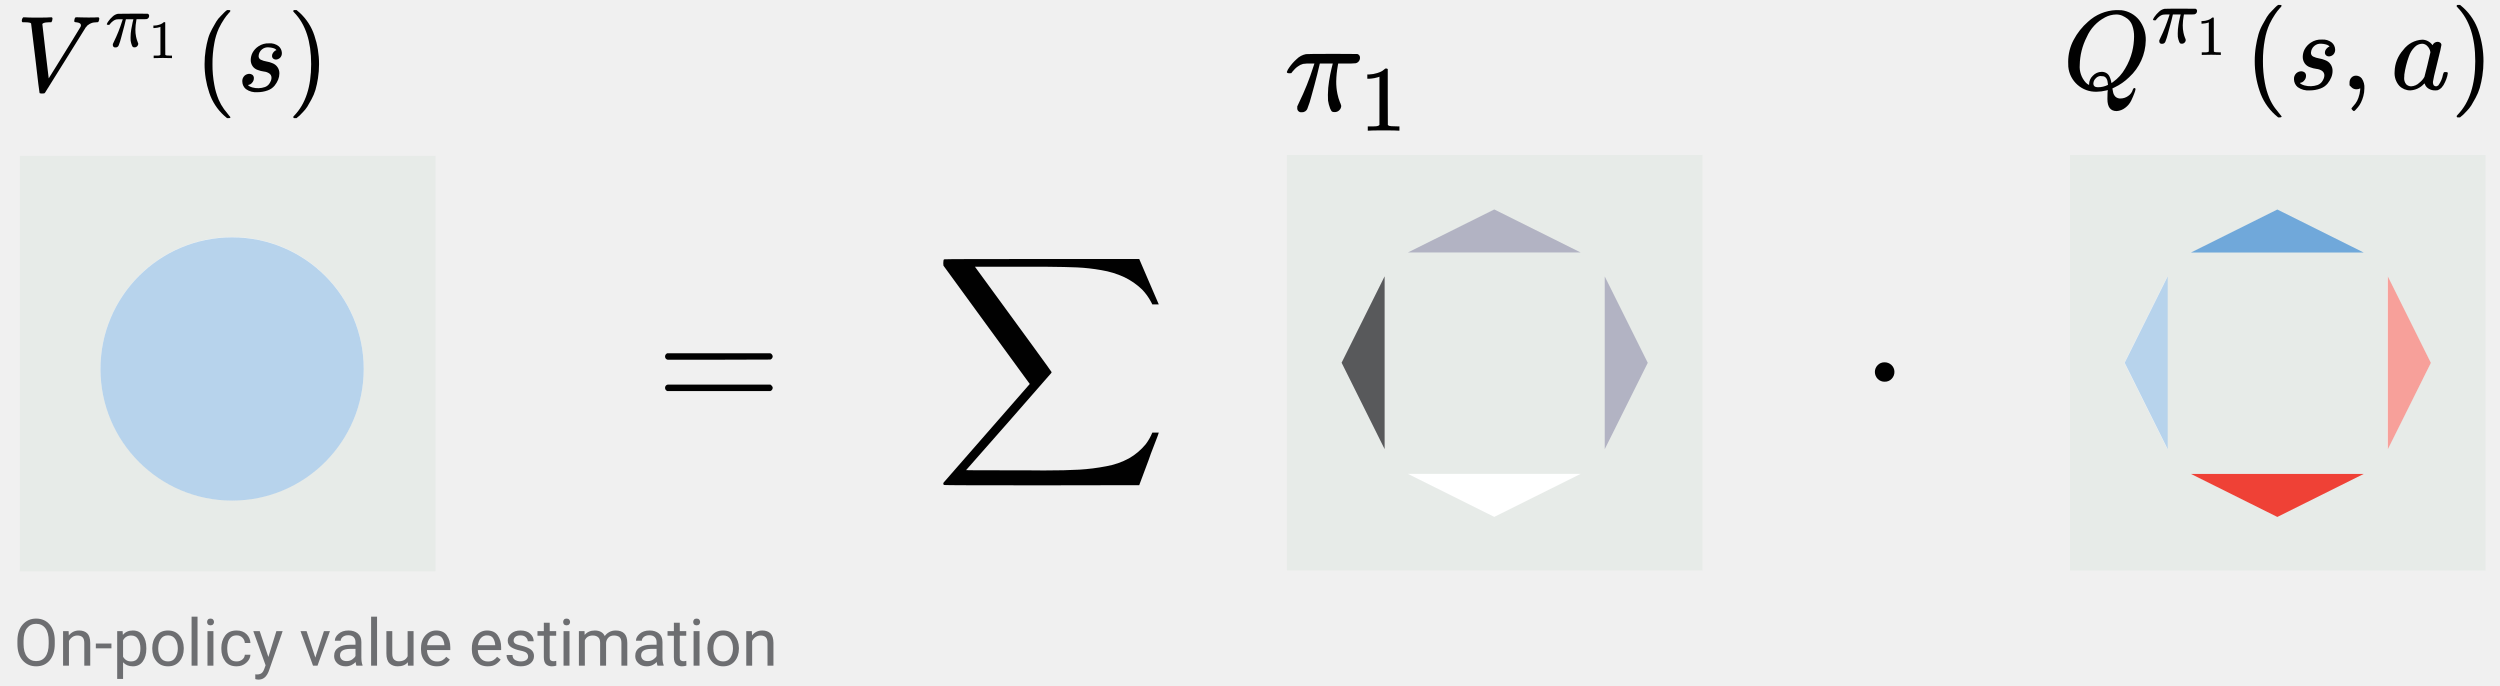
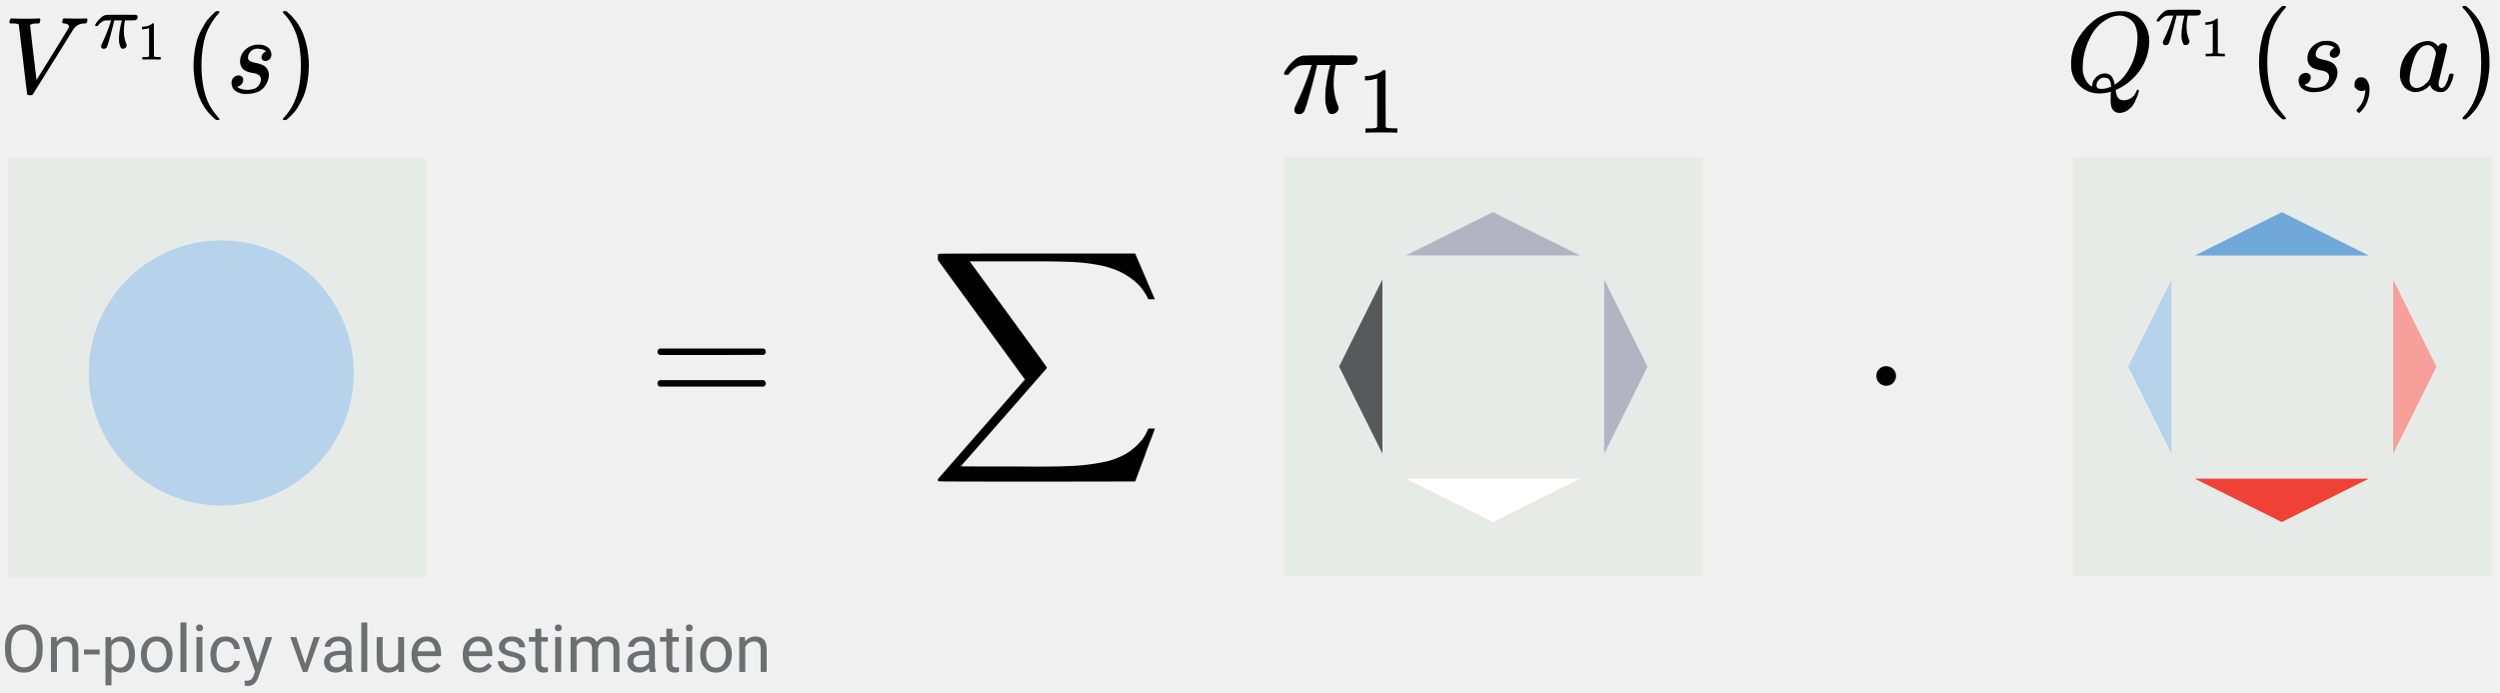
- <svg xmlns="http://www.w3.org/2000/svg" id="Layer_1" data-name="Layer 1" viewBox="0 0 590.783 162">
+ <svg xmlns="http://www.w3.org/2000/svg" id="Layer_1" data-name="Layer 1" viewBox="0 0 580 160.754">
  <defs>
    <style>
      .cls-1 {
        fill: #e7ebe8;
      }

      .cls-2 {
        fill: #58595b;
      }

      .cls-3 {
        fill: #fff;
      }

      .cls-4 {
        fill: #b2b3c3;
      }

      .cls-5 {
        fill: #010101;
      }

      .cls-6, .cls-9 {
        fill: #70a8da;
      }

      .cls-6, .cls-8 {
        opacity: 0.5;
      }

      .cls-7, .cls-8 {
        fill: #ef4136;
      }

      .cls-10 {
-         font-size: 15.435px;
+         font-size: 15.273px;
        fill: #6d6e71;
        font-family: Roboto-Regular, Roboto;
      }

      .cls-11 {
        letter-spacing: -0.007em;
      }
    </style>
  </defs>
-   <rect class="cls-1" x="304.112" y="36.615" width="98.203" height="98.203" />
-   <polygon class="cls-2" points="317.037 85.714 327.205 106.13 327.205 65.299 317.037 85.714" />
-   <polygon class="cls-3" points="353.115 122.147 373.53 111.979 332.699 111.979 353.115 122.147" />
-   <polygon class="cls-4" points="389.39 85.737 379.222 65.321 379.222 106.152 389.39 85.737" />
-   <polygon class="cls-4" points="353.115 49.496 332.699 59.664 373.53 59.664 353.115 49.496" />
+   <rect class="cls-1" x="297.999" y="36.462" width="97.171" height="97.171" />
+   <polygon class="cls-2" points="310.788 85.045 320.849 105.246 320.849 64.844 310.788 85.045" />
+   <polygon class="cls-3" points="346.486 121.095 366.687 111.034 326.285 111.034 346.486 121.095" />
+   <polygon class="cls-4" points="382.38 85.068 372.319 64.867 372.319 105.269 382.38 85.068" />
+   <polygon class="cls-4" points="346.486 49.208 326.285 59.269 366.687 59.269 346.486 49.208" />
  <g>
-     <path id="MJMATHI-3C0" class="cls-5" d="M307.621,26.522a.924.924,0,0,1-1.061-1.03v-.343l.406-.874a60.462,60.462,0,0,0,3.401-8.518l.25-.749h-.998a10.402,10.402,0,0,0-1.685.094,3.376,3.376,0,0,0-1.217.593,4.077,4.077,0,0,0-.686.562,8.041,8.041,0,0,0-.593.655,3.846,3.846,0,0,0-.281.374,1.779,1.779,0,0,1-.468.031q-.593,0-.593-.312a3.767,3.767,0,0,1,.593-1.092,10.61,10.61,0,0,1,1.716-1.935,4.242,4.242,0,0,1,2.215-1.186q.218-.062,7.021-.062,4.992,0,5.117.031a.852.852,0,0,1,.624.874,1.303,1.303,0,0,1-.998,1.31,16.92,16.92,0,0,1-2.153.062h-1.997l-.094.53a23.421,23.421,0,0,0-.374,3.713,13.595,13.595,0,0,0,.281,2.902,11.274,11.274,0,0,0,.593,1.997,3.638,3.638,0,0,1,.312.874,1.446,1.446,0,0,1-.437.998,1.468,1.468,0,0,1-1.123.468,1.438,1.438,0,0,1-.562-.094q-.218-.094-.499-.749a9.013,9.013,0,0,1-.499-1.872q-.031-.281-.031-1.373a20.707,20.707,0,0,1,.281-3.276q.281-1.747.562-2.871l.312-1.248H311.895l-.031.125q0,.094-.593,2.465t-1.342,5.024a23.253,23.253,0,0,1-.967,3.027A1.312,1.312,0,0,1,307.621,26.522Z" />
-     <path id="MJMAIN-31" class="cls-5" d="M325.981,18.127l-.287.11a6.323,6.323,0,0,1-.882.221,10.167,10.167,0,0,1-1.279.154h-.419V17.597h.419a7.174,7.174,0,0,0,1.919-.331,5.21,5.21,0,0,0,1.235-.529,5.655,5.655,0,0,0,.618-.485q.044-.066.265-.066a.614.614,0,0,1,.375.132v6.596l.022,6.618a.874.874,0,0,0,.265.199,2.617,2.617,0,0,0,.529.088q.419.044,1.368.044h.574v1.015h-.243q-.463-.066-3.508-.066-3,0-3.463.066h-.265V29.863h1.412a5.3,5.3,0,0,0,.551-.022,2.161,2.161,0,0,0,.353-.066,1.32,1.32,0,0,1,.176-.044q.022,0,.132-.11t.132-.088Z" />
+     <path id="MJMATHI-3C0" class="cls-5" d="M301.471,26.475a.914.914,0,0,1-1.05-1.019v-.34l.401-.864a59.827,59.827,0,0,0,3.365-8.429l.247-.741h-.988a10.293,10.293,0,0,0-1.667.093,3.34,3.34,0,0,0-1.204.587,4.033,4.033,0,0,0-.679.556,7.955,7.955,0,0,0-.587.648,3.803,3.803,0,0,0-.278.37,1.76,1.76,0,0,1-.463.031q-.587,0-.587-.309a3.727,3.727,0,0,1,.587-1.081,10.499,10.499,0,0,1,1.698-1.914,4.197,4.197,0,0,1,2.192-1.173q.216-.062,6.947-.062,4.94,0,5.063.031a.843.843,0,0,1,.617.864,1.289,1.289,0,0,1-.988,1.297,16.743,16.743,0,0,1-2.13.062h-1.976l-.093.525a23.174,23.174,0,0,0-.37,3.674,13.453,13.453,0,0,0,.278,2.871,11.156,11.156,0,0,0,.587,1.976,3.6,3.6,0,0,1,.309.864,1.431,1.431,0,0,1-.432.988,1.452,1.452,0,0,1-1.111.463,1.423,1.423,0,0,1-.556-.093q-.216-.093-.494-.741a8.918,8.918,0,0,1-.494-1.852q-.031-.278-.031-1.358a20.491,20.491,0,0,1,.278-3.242q.278-1.729.556-2.84l.309-1.235h-3.026l-.031.123q0,.093-.587,2.439t-1.328,4.971a23.009,23.009,0,0,1-.957,2.995A1.298,1.298,0,0,1,301.471,26.475Z" />
+     <path id="MJMAIN-31" class="cls-5" d="M319.638,18.168l-.284.109a6.256,6.256,0,0,1-.873.218,10.061,10.061,0,0,1-1.266.153h-.415V17.644h.415a7.099,7.099,0,0,0,1.899-.327,5.155,5.155,0,0,0,1.222-.524,5.596,5.596,0,0,0,.611-.48q.044-.065.262-.065a.608.608,0,0,1,.371.131V22.905l.022,6.548a.864.864,0,0,0,.262.196,2.589,2.589,0,0,0,.524.087q.415.044,1.353.044h.568V30.785h-.24q-.458-.065-3.471-.065-2.969,0-3.427.065h-.262v-1.004h1.397a5.243,5.243,0,0,0,.546-.022,2.136,2.136,0,0,0,.349-.065,1.309,1.309,0,0,1,.175-.044q.022,0,.131-.109t.131-.087Z" />
  </g>
-   <rect class="cls-1" x="4.707" y="36.823" width="98.203" height="98.203" />
-   <circle class="cls-3" cx="54.85" cy="87.151" r="31.104" />
-   <circle class="cls-6" cx="54.847" cy="87.188" r="31.104" />
+   <rect class="cls-1" x="1.741" y="36.668" width="97.171" height="97.171" />
+   <circle class="cls-3" cx="51.357" cy="86.466" r="30.777" />
+   <circle class="cls-6" cx="51.354" cy="86.503" r="30.777" />
  <g>
-     <path id="MJMATHI-56" class="cls-5" d="M5.151,4.982a1.208,1.208,0,0,1,.332-.894h.281q1.073.077,2.682.077,3.014,0,3.551-.077h.255q.153.153.153.23t-.051.46a1.407,1.407,0,0,1-.23.485H11.588q-.562.051-.766.051-.741.128-.817.383,0,.051.741,6.411t.766,6.411l1.865-2.989q1.865-2.989,3.729-6.028t1.916-3.142a.76.76,0,0,0,.102-.383q0-.613-1.124-.715-.46,0-.46-.281,0-.026.051-.332a1.374,1.374,0,0,1,.153-.46.406.406,0,0,1,.332-.102h.307q.255,0,.868.026t1.635.026q1.762,0,2.222-.051h.179q.179.179.179.281a1.562,1.562,0,0,1-.23.817.731.731,0,0,1-.434.077q-.332.026-.613.051a1.899,1.899,0,0,0-.536.128q-.255.102-.409.179a1.6,1.6,0,0,0-.307.204,1.429,1.429,0,0,1-.255.179.555.555,0,0,0-.204.23q-.102.179-.179.179l-4.93,7.918q-4.598,7.433-4.751,7.612-.077.051-.179.128l-.46.026H9.8q-.46,0-.46-.179-.077-.153-.996-8.174Q7.373,5.621,7.348,5.544q-.128-.281-1.584-.281H5.33A.354.354,0,0,1,5.151,4.982Z" />
+     <path id="MJMATHI-56" class="cls-5" d="M2.18,5.162a1.195,1.195,0,0,1,.329-.885h.278q1.062.076,2.654.076,2.982,0,3.513-.076h.253q.152.152.152.227t-.051.455a1.392,1.392,0,0,1-.227.48H8.549q-.556.051-.758.051-.733.126-.809.379,0,.051.733,6.344t.758,6.344l1.845-2.957q1.845-2.957,3.69-5.965T15.904,6.526a.752.752,0,0,0,.101-.379q0-.607-1.112-.708-.455,0-.455-.278,0-.025.051-.329a1.36,1.36,0,0,1,.152-.455.401.401,0,0,1,.329-.101h.303q.253,0,.859.025t1.618.025q1.744,0,2.199-.051h.177q.177.177.177.278a1.546,1.546,0,0,1-.227.809.723.723,0,0,1-.43.076q-.329.025-.607.051a1.88,1.88,0,0,0-.531.126q-.253.101-.404.177a1.583,1.583,0,0,0-.303.202,1.414,1.414,0,0,1-.253.177.549.549,0,0,0-.202.227q-.101.177-.177.177l-4.878,7.835q-4.55,7.355-4.701,7.532-.076.051-.177.126l-.455.025H6.78q-.455,0-.455-.177-.076-.152-.986-8.088Q4.379,5.793,4.354,5.718q-.126-.278-1.567-.278H2.357A.35.35,0,0,1,2.18,5.162Z" />
    <g>
-       <path id="MJMATHI-3C0-2" data-name="MJMATHI-3C0" class="cls-5" d="M27.28,11.209a.535.535,0,0,1-.614-.596v-.199l.235-.506a34.996,34.996,0,0,0,1.968-4.93l.144-.433H28.436a6.022,6.022,0,0,0-.975.054,1.954,1.954,0,0,0-.704.343,2.359,2.359,0,0,0-.397.325,4.653,4.653,0,0,0-.343.379,2.225,2.225,0,0,0-.163.217,1.03,1.03,0,0,1-.271.018q-.343,0-.343-.181a2.18,2.18,0,0,1,.343-.632,6.141,6.141,0,0,1,.993-1.12,2.455,2.455,0,0,1,1.282-.686q.126-.036,4.063-.036,2.889,0,2.962.018a.493.493,0,0,1,.361.506.754.754,0,0,1-.578.758,9.794,9.794,0,0,1-1.246.036H32.264l-.054.307a13.556,13.556,0,0,0-.217,2.149A7.869,7.869,0,0,0,32.156,8.681a6.525,6.525,0,0,0,.343,1.156,2.106,2.106,0,0,1,.181.506.837.837,0,0,1-.253.578.849.849,0,0,1-.65.271.832.832,0,0,1-.325-.054q-.126-.054-.289-.433a5.217,5.217,0,0,1-.289-1.084q-.018-.163-.018-.795a11.984,11.984,0,0,1,.163-1.896q.163-1.011.325-1.661l.181-.722H29.754l-.018.072q0,.054-.343,1.427t-.777,2.908a13.457,13.457,0,0,1-.56,1.752A.759.759,0,0,1,27.28,11.209Z" />
-       <path id="MJMAIN-31-2" data-name="MJMAIN-31" class="cls-5" d="M37.911,6.349l-.166.064a3.66,3.66,0,0,1-.511.128,5.888,5.888,0,0,1-.741.089h-.243v-.588h.243a4.153,4.153,0,0,0,1.111-.192,3.016,3.016,0,0,0,.715-.307,3.273,3.273,0,0,0,.358-.281q.026-.038.153-.038a.356.356,0,0,1,.217.077V9.12l.013,3.832a.505.505,0,0,0,.153.115,1.514,1.514,0,0,0,.307.051q.243.026.792.026h.332v.588h-.14q-.268-.038-2.031-.038-1.737,0-2.005.038h-.153v-.588h.817a3.066,3.066,0,0,0,.319-.013,1.25,1.25,0,0,0,.204-.038.765.765,0,0,1,.102-.026q.013,0,.077-.064t.077-.051Z" />
+       <path id="MJMATHI-3C0-2" data-name="MJMATHI-3C0" class="cls-5" d="M24.076,11.323a.529.529,0,0,1-.608-.59v-.197l.232-.5a34.627,34.627,0,0,0,1.948-4.878l.143-.429h-.572a5.957,5.957,0,0,0-.965.054,1.933,1.933,0,0,0-.697.34,2.334,2.334,0,0,0-.393.322,4.604,4.604,0,0,0-.34.375,2.201,2.201,0,0,0-.161.214,1.019,1.019,0,0,1-.268.018q-.34,0-.34-.179a2.157,2.157,0,0,1,.34-.625,6.077,6.077,0,0,1,.983-1.108,2.43,2.43,0,0,1,1.269-.679q.125-.036,4.021-.036,2.859,0,2.931.018a.488.488,0,0,1,.357.5.746.746,0,0,1-.572.751,9.694,9.694,0,0,1-1.233.036H29.008l-.054.304a13.412,13.412,0,0,0-.214,2.126,7.786,7.786,0,0,0,.161,1.662,6.456,6.456,0,0,0,.34,1.144,2.084,2.084,0,0,1,.179.5.828.828,0,0,1-.25.572.841.841,0,0,1-.643.268.823.823,0,0,1-.322-.054q-.125-.054-.286-.429a5.162,5.162,0,0,1-.286-1.072q-.018-.161-.018-.786A11.86,11.86,0,0,1,27.775,7.088q.161-1.001.322-1.644l.179-.715H26.525l-.018.071q0,.054-.34,1.412t-.768,2.877a13.318,13.318,0,0,1-.554,1.733A.751.751,0,0,1,24.076,11.323Z" />
+       <path id="MJMAIN-31-2" data-name="MJMAIN-31" class="cls-5" d="M34.595,6.514,34.431,6.577a3.622,3.622,0,0,1-.505.126,5.826,5.826,0,0,1-.733.088h-.24V6.21h.24A4.11,4.11,0,0,0,34.292,6.021a2.985,2.985,0,0,0,.708-.303,3.238,3.238,0,0,0,.354-.278q.025-.038.152-.038a.352.352,0,0,1,.215.076V9.256l.013,3.791a.501.501,0,0,0,.152.114,1.499,1.499,0,0,0,.303.051q.24.025.784.025h.329v.581h-.139q-.265-.038-2.009-.038-1.719,0-1.984.038H33.016v-.581h.809a3.034,3.034,0,0,0,.316-.013,1.237,1.237,0,0,0,.202-.038.756.756,0,0,1,.101-.025q.013,0,.076-.063t.076-.051Z" />
    </g>
-     <path id="MJMAIN-28" class="cls-5" d="M48.345,15.148a21.01,21.01,0,0,1,.255-3.346,23.41,23.41,0,0,1,.588-2.733,10.695,10.695,0,0,1,.945-2.248q.613-1.098.971-1.711a6.784,6.784,0,0,1,1.073-1.328q.715-.715.843-.868a4.604,4.604,0,0,1,.639-.536h.434q.358,0,.358.23a2.064,2.064,0,0,1-.434.536,11.597,11.597,0,0,0-1.047,1.354,17.673,17.673,0,0,0-1.252,2.197,14.532,14.532,0,0,0-1.073,3.525,25.78,25.78,0,0,0-.434,4.93,25.379,25.379,0,0,0,.434,4.904,16.589,16.589,0,0,0,1.047,3.551A11.569,11.569,0,0,0,52.943,25.8q.639.843,1.073,1.354a5.771,5.771,0,0,1,.434.536q0,.23-.383.23h-.409l-.715-.613a12.606,12.606,0,0,1-3.499-5.415A20.884,20.884,0,0,1,48.345,15.148Z" />
-     <path id="MJMATHI-73" class="cls-5" d="M59.252,14.152a3.785,3.785,0,0,1,.409-1.66,4.202,4.202,0,0,1,1.43-1.558,4.081,4.081,0,0,1,2.478-.69,3.227,3.227,0,0,1,2.299.69,2.188,2.188,0,0,1,.741,1.533,1.521,1.521,0,0,1-.434,1.201,1.548,1.548,0,0,1-.971.409,1.02,1.02,0,0,1-.613-.204.826.826,0,0,1-.307-.664,1.159,1.159,0,0,1,.23-.715,2.295,2.295,0,0,1,.434-.46.618.618,0,0,1,.332-.153.023.023,0,0,0,.026-.026q0-.077-.179-.23a1.745,1.745,0,0,0-.639-.281,4.519,4.519,0,0,0-.996-.153A2.161,2.161,0,0,0,61.117,13.207a.923.923,0,0,0,.485.894,5.298,5.298,0,0,0,1.405.434,5.598,5.598,0,0,1,1.328.383,2.524,2.524,0,0,1,1.686,2.452,3.887,3.887,0,0,1-.281,1.43,5.714,5.714,0,0,1-.843,1.43,3.695,3.695,0,0,1-1.609,1.124,6.936,6.936,0,0,1-2.401.434,4.132,4.132,0,0,1-2.784-.741,2.363,2.363,0,0,1-.843-1.737,1.737,1.737,0,0,1,.536-1.43,1.764,1.764,0,0,1,1.124-.434,1.232,1.232,0,0,1,.715.23.951.951,0,0,1,.358.792,1.529,1.529,0,0,1-.46,1.124,1.258,1.258,0,0,1-.792.46.196.196,0,0,1-.077.026q-.026,0-.026.051a.552.552,0,0,0,.204.204,3.566,3.566,0,0,0,.792.332,5.024,5.024,0,0,0,2.989-.102,2.194,2.194,0,0,0,.971-.715,3.391,3.391,0,0,0,.434-.792,1.927,1.927,0,0,0,.128-.639,1.203,1.203,0,0,0-.536-1.073,2.715,2.715,0,0,0-1.226-.434,6.321,6.321,0,0,1-1.507-.383,2.364,2.364,0,0,1-1.201-.894A2.571,2.571,0,0,1,59.252,14.152Z" />
-     <path id="MJMAIN-29" class="cls-5" d="M69.419,2.402l.102-.026h.562l.715.613a12.605,12.605,0,0,1,3.499,5.415,20.884,20.884,0,0,1,1.098,6.743,21.324,21.324,0,0,1-.255,3.346,21.963,21.963,0,0,1-.588,2.733,11.505,11.505,0,0,1-.945,2.248q-.613,1.124-.971,1.711a7.77,7.77,0,0,1-1.047,1.303q-.69.715-.817.843t-.588.485l-.102.102h-.588a.15.15,0,0,1-.128-.077.601.601,0,0,1-.077-.23q.026-.026.281-.332Q73.531,23.169,73.531,15.148T69.572,3.015q-.255-.307-.281-.332A.3.3,0,0,1,69.419,2.402Z" />
+     <path id="MJMAIN-28" class="cls-5" d="M44.92,15.221a20.789,20.789,0,0,1,.253-3.311,23.165,23.165,0,0,1,.581-2.704,10.584,10.584,0,0,1,.935-2.224q.607-1.087.96-1.693a6.713,6.713,0,0,1,1.062-1.314q.708-.708.834-.859a4.556,4.556,0,0,1,.632-.531H50.607q.354,0,.354.227a2.042,2.042,0,0,1-.43.531,11.476,11.476,0,0,0-1.036,1.34A17.487,17.487,0,0,0,48.256,6.855a14.379,14.379,0,0,0-1.062,3.488,25.51,25.51,0,0,0-.43,4.878,25.113,25.113,0,0,0,.43,4.853A16.415,16.415,0,0,0,48.231,23.587a11.447,11.447,0,0,0,1.238,2.174q.632.834,1.062,1.34a5.71,5.71,0,0,1,.43.531q0,.227-.379.227h-.404l-.708-.607a12.473,12.473,0,0,1-3.463-5.358A20.665,20.665,0,0,1,44.92,15.221Z" />
+     <path id="MJMATHI-73" class="cls-5" d="M55.713,14.235a3.746,3.746,0,0,1,.404-1.643,4.158,4.158,0,0,1,1.415-1.542,4.038,4.038,0,0,1,2.452-.682,3.193,3.193,0,0,1,2.275.682,2.165,2.165,0,0,1,.733,1.516,1.505,1.505,0,0,1-.43,1.188,1.531,1.531,0,0,1-.96.404,1.01,1.01,0,0,1-.607-.202.818.818,0,0,1-.303-.657,1.147,1.147,0,0,1,.227-.708,2.271,2.271,0,0,1,.43-.455.612.612,0,0,1,.329-.152.022.022,0,0,0,.025-.025q0-.076-.177-.227a1.726,1.726,0,0,0-.632-.278,4.472,4.472,0,0,0-.986-.152,2.138,2.138,0,0,0-2.351,1.997.914.914,0,0,0,.48.885,5.242,5.242,0,0,0,1.39.43,5.539,5.539,0,0,1,1.314.379,2.498,2.498,0,0,1,1.668,2.426,3.846,3.846,0,0,1-.278,1.415,5.654,5.654,0,0,1-.834,1.415,3.656,3.656,0,0,1-1.592,1.112,6.863,6.863,0,0,1-2.376.43,4.088,4.088,0,0,1-2.755-.733,2.338,2.338,0,0,1-.834-1.719,1.719,1.719,0,0,1,.531-1.415,1.745,1.745,0,0,1,1.112-.43,1.22,1.22,0,0,1,.708.227.941.941,0,0,1,.354.784,1.513,1.513,0,0,1-.455,1.112,1.245,1.245,0,0,1-.784.455.194.194,0,0,1-.076.025q-.025,0-.025.051a.546.546,0,0,0,.202.202,3.529,3.529,0,0,0,.784.329,4.971,4.971,0,0,0,2.957-.101,2.171,2.171,0,0,0,.96-.708,3.356,3.356,0,0,0,.43-.784,1.906,1.906,0,0,0,.126-.632,1.191,1.191,0,0,0-.531-1.062,2.687,2.687,0,0,0-1.213-.43,6.255,6.255,0,0,1-1.491-.379,2.339,2.339,0,0,1-1.188-.885A2.544,2.544,0,0,1,55.713,14.235Z" />
+     <path id="MJMAIN-29" class="cls-5" d="M65.772,2.609l.101-.025h.556l.708.607a12.473,12.473,0,0,1,3.463,5.358A20.665,20.665,0,0,1,71.686,15.221a21.1,21.1,0,0,1-.253,3.311,21.731,21.731,0,0,1-.581,2.704,11.384,11.384,0,0,1-.935,2.224q-.607,1.112-.96,1.693a7.689,7.689,0,0,1-1.036,1.289q-.682.708-.809.834t-.581.48l-.101.101h-.581a.149.149,0,0,1-.126-.076.595.595,0,0,1-.076-.227q.025-.025.278-.329,3.918-4.069,3.918-12.006T65.924,3.215q-.253-.303-.278-.329A.297.297,0,0,1,65.772,2.609Z" />
  </g>
  <g>
-     <path id="MJMAIN-3D" class="cls-5" d="M157.158,84.242a.832.832,0,0,1,.535-.764h24.337a.888.888,0,0,1,.573.764.867.867,0,0,1-.535.726l-12.149.038h-12.149A.757.757,0,0,1,157.158,84.242Zm0,7.412a.757.757,0,0,1,.611-.764h24.298q.535.382.535.764a.835.835,0,0,1-.573.764H157.693A.832.832,0,0,1,157.158,91.654Z" />
-     <path id="MJSZ2-2211" class="cls-5" d="M223.1,61.281q.115-.076,23.114-.076H269.214l2.216,5.158q2.254,5.272,2.407,5.578H272.308l-.267-.535a12.908,12.908,0,0,0-2.139-2.98,16.036,16.036,0,0,0-4.241-2.942,20.919,20.919,0,0,0-5.387-1.643,44.443,44.443,0,0,0-5.769-.649q-2.713-.115-6.992-.153H230.397l.306.42q17.689,24.184,17.765,24.413a.344.344,0,0,1,0,.229q-.115.115-10.086,11.538L228.296,111.1q0,.038,8.061.038h5.387q3.4,0,4.89.038,5.196,0,8.405-.191a49.077,49.077,0,0,0,6.38-.802,17.595,17.595,0,0,0,5.387-1.872,14.327,14.327,0,0,0,3.935-3.324,12.107,12.107,0,0,0,1.566-2.751h1.528q0,.038-.267.802t-.955,2.483q-.688,1.719-1.184,3.209l-2.216,5.922-22.961.038q-22.999,0-23.114-.076a.325.325,0,0,1-.229-.344.586.586,0,0,1,.076-.229l20.363-23.305q0-.038-1.261-1.719T238.076,83.516q-2.751-3.821-4.967-6.801L222.947,62.771l-.038-.573Q222.909,61.395,223.1,61.281Z" />
+     <path id="MJMAIN-3D" class="cls-5" d="M152.589,81.609a.823.823,0,0,1,.529-.756h24.081a.879.879,0,0,1,.567.756.858.858,0,0,1-.529.718l-12.021.038H153.194A.749.749,0,0,1,152.589,81.609Zm0,7.334a.749.749,0,0,1,.605-.756h24.043q.529.378.529.756a.827.827,0,0,1-.567.756H153.119A.823.823,0,0,1,152.589,88.943Z" />
+     <path id="MJSZ2-2211" class="cls-5" d="M217.838,58.889q.113-.076,22.871-.076H263.467l2.193,5.103q2.23,5.217,2.382,5.519h-1.512l-.265-.529a12.772,12.772,0,0,0-2.117-2.949,15.868,15.868,0,0,0-4.196-2.911,20.699,20.699,0,0,0-5.33-1.626,43.977,43.977,0,0,0-5.708-.643q-2.684-.113-6.918-.151h-16.936l.302.416q17.503,23.93,17.579,24.156a.341.341,0,0,1,0,.227q-.113.113-9.98,11.417l-9.98,11.341q0,.038,7.977.038h5.33q3.365,0,4.839.038,5.141,0,8.317-.189a48.561,48.561,0,0,0,6.313-.794,17.41,17.41,0,0,0,5.33-1.852,14.177,14.177,0,0,0,3.894-3.289,11.98,11.98,0,0,0,1.55-2.722h1.512q0,.038-.265.794t-.945,2.457q-.68,1.701-1.172,3.175l-2.193,5.86-22.72.038q-22.758,0-22.871-.076a.321.321,0,0,1-.227-.34.58.58,0,0,1,.076-.227L237.874,88.036q0-.038-1.248-1.701t-3.969-5.444q-2.722-3.78-4.914-6.729L217.687,60.364l-.038-.567Q217.649,59.003,217.838,58.889Z" />
  </g>
-   <path id="MJMAIN-22C5" class="cls-5" d="M443.057,87.912a2.263,2.263,0,0,1,.649-1.605,2.163,2.163,0,0,1,1.643-.688,2.34,2.34,0,0,1,1.605.611,2.205,2.205,0,0,1,.726,1.643,2.309,2.309,0,0,1-.649,1.643,2.163,2.163,0,0,1-1.643.688,2.227,2.227,0,0,1-1.643-.649A2.362,2.362,0,0,1,443.057,87.912Z" />
-   <rect class="cls-1" x="489.16" y="36.629" width="98.203" height="98.203" />
-   <polygon class="cls-3" points="574.389 85.774 564.221 65.358 564.221 106.19 574.389 85.774" />
-   <polygon class="cls-3" points="502.038 85.728 512.206 106.144 512.206 65.313 502.038 85.728" />
-   <polygon class="cls-6" points="502.085 85.728 512.254 106.144 512.254 65.313 502.085 85.728" />
-   <polygon class="cls-7" points="538.163 122.161 558.579 111.993 517.747 111.993 538.163 122.161" />
-   <polygon class="cls-8" points="574.438 85.751 564.27 65.335 564.27 106.166 574.438 85.751" />
-   <polygon class="cls-9" points="538.163 49.51 517.747 59.678 558.579 59.678 538.163 49.51" />
+   <path id="MJMAIN-22C5" class="cls-5" d="M435.483,87.22a2.24,2.24,0,0,1,.643-1.588,2.14,2.14,0,0,1,1.626-.68,2.315,2.315,0,0,1,1.588.605,2.181,2.181,0,0,1,.718,1.626,2.285,2.285,0,0,1-.643,1.626,2.14,2.14,0,0,1-1.626.68,2.203,2.203,0,0,1-1.626-.643A2.338,2.338,0,0,1,435.483,87.22Z" />
+   <rect class="cls-1" x="481.102" y="36.476" width="97.171" height="97.171" />
+   <polygon class="cls-3" points="565.435 85.104 555.374 64.903 555.374 105.305 565.435 85.104" />
+   <polygon class="cls-3" points="493.844 85.059 503.906 105.26 503.906 64.858 493.844 85.059" />
+   <polygon class="cls-6" points="493.891 85.059 503.953 105.26 503.953 64.858 493.891 85.059" />
+   <polygon class="cls-7" points="529.59 121.109 549.791 111.047 509.389 111.047 529.59 121.109" />
+   <polygon class="cls-8" points="565.483 85.081 555.422 64.88 555.422 105.282 565.483 85.081" />
+   <polygon class="cls-9" points="529.59 49.222 509.389 59.283 549.791 59.283 529.59 49.222" />
  <g>
-     <path id="MJMATHI-51" class="cls-5" d="M498.012,23.221q0-.877.027-1.329a2.625,2.625,0,0,1,.053-.505v-.106l-.399.106a9.667,9.667,0,0,1-2.232.292,6.521,6.521,0,0,1-6.697-5.926q-.027-.213-.027-1.143a10.994,10.994,0,0,1,1.276-5.155,14.884,14.884,0,0,1,3.428-4.332,10.365,10.365,0,0,1,6.617-2.737q1.01,0,1.276.027a6.327,6.327,0,0,1,4.146,2.285,7.492,7.492,0,0,1,1.594,4.836,12.091,12.091,0,0,1-3.933,8.716,12.745,12.745,0,0,1-3.481,2.418l-.452.213v.133q0,.027.133.718a2.091,2.091,0,0,0,.558,1.116,1.655,1.655,0,0,0,1.222.425,3.096,3.096,0,0,0,1.78-.585,2.704,2.704,0,0,0,1.116-1.515q.159-.372.345-.372a.273.273,0,0,1,.292.239,3.975,3.975,0,0,1-.266.957q-.266.744-.744,1.754a4.613,4.613,0,0,1-1.435,1.727,3.626,3.626,0,0,1-2.02.771q-2.179,0-2.179-2.843ZM504.31,8.659a7.418,7.418,0,0,0-.399-2.551,3.493,3.493,0,0,0-1.09-1.621,5.991,5.991,0,0,0-1.329-.797,3.627,3.627,0,0,0-1.408-.266,5.797,5.797,0,0,0-2.604.664,9.568,9.568,0,0,0-4.358,4.677,14.964,14.964,0,0,0-1.648,6.59,5.488,5.488,0,0,0,1.435,4.172,2.496,2.496,0,0,0,.771.558V19.873a2.779,2.779,0,0,1,.877-1.966,2.889,2.889,0,0,1,2.073-.93,2.149,2.149,0,0,1,1.143.292,1.837,1.837,0,0,1,.718.797,4.375,4.375,0,0,1,.319.85q.08.345.159.718l.345-.239a9.842,9.842,0,0,0,2.897-3.215,14.508,14.508,0,0,0,1.648-3.96A15.554,15.554,0,0,0,504.31,8.659Zm-8.557,11.958a5.275,5.275,0,0,0,2.392-.558l-.027-.266q-.106-1.462-.983-1.754a3.252,3.252,0,0,0-.505-.053h-.159a.154.154,0,0,1-.106-.027,1.619,1.619,0,0,0-1.09.531,1.741,1.741,0,0,0-.585,1.222Q494.69,20.617,495.753,20.617Z" />
+     <path id="MJMATHI-51" class="cls-5" d="M489.861,23.209q0-.868.026-1.315a2.597,2.597,0,0,1,.053-.5v-.105l-.394.105a9.566,9.566,0,0,1-2.209.289,6.453,6.453,0,0,1-6.626-5.864q-.026-.21-.026-1.131A10.878,10.878,0,0,1,481.946,9.588a14.727,14.727,0,0,1,3.392-4.286A10.256,10.256,0,0,1,491.885,2.594q.999,0,1.262.026a6.26,6.26,0,0,1,4.102,2.261,7.414,7.414,0,0,1,1.578,4.786,11.964,11.964,0,0,1-3.892,8.625,12.611,12.611,0,0,1-3.445,2.393l-.447.21v.131q0,.026.131.71a2.069,2.069,0,0,0,.552,1.104,1.637,1.637,0,0,0,1.21.421,3.063,3.063,0,0,0,1.762-.578,2.675,2.675,0,0,0,1.104-1.499q.158-.368.342-.368a.27.27,0,0,1,.289.237,3.933,3.933,0,0,1-.263.947q-.263.736-.736,1.735a4.565,4.565,0,0,1-1.42,1.709,3.588,3.588,0,0,1-1.998.763q-2.156,0-2.156-2.814Zm6.232-14.41a7.34,7.34,0,0,0-.394-2.524,3.457,3.457,0,0,0-1.078-1.604,5.929,5.929,0,0,0-1.315-.789,3.589,3.589,0,0,0-1.394-.263,5.737,5.737,0,0,0-2.577.657,9.467,9.467,0,0,0-4.312,4.628,14.807,14.807,0,0,0-1.63,6.521,5.431,5.431,0,0,0,1.42,4.128,2.47,2.47,0,0,0,.763.552V19.896a2.75,2.75,0,0,1,.868-1.946,2.858,2.858,0,0,1,2.051-.92,2.127,2.127,0,0,1,1.131.289,1.818,1.818,0,0,1,.71.789,4.329,4.329,0,0,1,.316.841q.079.342.158.71l.342-.237a9.738,9.738,0,0,0,2.866-3.182,14.356,14.356,0,0,0,1.63-3.918A15.392,15.392,0,0,0,496.093,8.8Zm-8.467,11.833a5.219,5.219,0,0,0,2.367-.552l-.026-.263q-.105-1.446-.973-1.735a3.219,3.219,0,0,0-.5-.053h-.158a.152.152,0,0,1-.105-.026,1.601,1.601,0,0,0-1.078.526,1.723,1.723,0,0,0-.578,1.21Q486.574,20.632,487.626,20.632Z" />
    <g>
-       <path id="MJMATHI-3C0-3" data-name="MJMATHI-3C0" class="cls-5" d="M510.909,10.354a.556.556,0,0,1-.639-.62V9.527l.244-.526a36.405,36.405,0,0,0,2.048-5.129l.15-.451h-.601a6.264,6.264,0,0,0-1.015.056,2.033,2.033,0,0,0-.733.357,2.454,2.454,0,0,0-.413.338,4.843,4.843,0,0,0-.357.395,2.317,2.317,0,0,0-.169.225,1.071,1.071,0,0,1-.282.019q-.357,0-.357-.188a2.268,2.268,0,0,1,.357-.658,6.389,6.389,0,0,1,1.033-1.165,2.554,2.554,0,0,1,1.334-.714q.132-.038,4.227-.038,3.006,0,3.081.019a.513.513,0,0,1,.376.526.785.785,0,0,1-.601.789,10.187,10.187,0,0,1-1.296.038H516.095l-.056.319a14.101,14.101,0,0,0-.225,2.236,8.186,8.186,0,0,0,.169,1.747,6.789,6.789,0,0,0,.357,1.202,2.191,2.191,0,0,1,.188.526.871.871,0,0,1-.263.601.884.884,0,0,1-.676.282.866.866,0,0,1-.338-.056q-.132-.056-.301-.451a5.427,5.427,0,0,1-.301-1.127q-.019-.169-.019-.827a12.47,12.47,0,0,1,.169-1.973q.169-1.052.338-1.728l.188-.752H513.483l-.019.075q0,.056-.357,1.484T512.299,8.005a14.002,14.002,0,0,1-.582,1.822A.79.79,0,0,1,510.909,10.354Z" />
-       <path id="MJMAIN-31-3" data-name="MJMAIN-31" class="cls-5" d="M521.969,5.297l-.173.066a3.808,3.808,0,0,1-.531.133,6.126,6.126,0,0,1-.771.093h-.252V4.978h.252a4.321,4.321,0,0,0,1.156-.199,3.138,3.138,0,0,0,.744-.319,3.406,3.406,0,0,0,.372-.292q.027-.04.159-.04a.37.37,0,0,1,.226.08V8.18l.013,3.986a.526.526,0,0,0,.159.12,1.576,1.576,0,0,0,.319.053q.252.027.824.027h.345V12.977h-.146q-.279-.04-2.113-.04-1.807,0-2.086.04h-.159v-.611h.85a3.191,3.191,0,0,0,.332-.013,1.3,1.3,0,0,0,.213-.04.797.797,0,0,1,.106-.027q.013,0,.08-.066t.08-.053Z" />
+       <path id="MJMATHI-3C0-3" data-name="MJMATHI-3C0" class="cls-5" d="M502.622,10.477a.551.551,0,0,1-.632-.613V9.659l.242-.521a36.024,36.024,0,0,0,2.026-5.075l.149-.446H503.812a6.198,6.198,0,0,0-1.004.056,2.011,2.011,0,0,0-.725.353,2.429,2.429,0,0,0-.409.335,4.792,4.792,0,0,0-.353.39,2.289,2.289,0,0,0-.167.223,1.06,1.06,0,0,1-.279.019q-.353,0-.353-.186a2.244,2.244,0,0,1,.353-.651,6.321,6.321,0,0,1,1.022-1.153,2.527,2.527,0,0,1,1.32-.706q.13-.037,4.183-.037,2.974,0,3.049.019a.508.508,0,0,1,.372.521.776.776,0,0,1-.595.781,10.082,10.082,0,0,1-1.283.037h-1.19l-.056.316A13.954,13.954,0,0,0,507.474,6.145a8.1,8.1,0,0,0,.167,1.729,6.716,6.716,0,0,0,.353,1.19,2.168,2.168,0,0,1,.186.521.862.862,0,0,1-.26.595.874.874,0,0,1-.669.279.857.857,0,0,1-.335-.056q-.13-.056-.297-.446a5.369,5.369,0,0,1-.297-1.115q-.019-.167-.019-.818a12.338,12.338,0,0,1,.167-1.952q.167-1.041.335-1.71l.186-.744h-1.822l-.019.074q0,.056-.353,1.469t-.799,2.993a13.852,13.852,0,0,1-.576,1.803A.782.782,0,0,1,502.622,10.477Z" />
+       <path id="MJMAIN-31-3" data-name="MJMAIN-31" class="cls-5" d="M513.565,5.473l-.171.066a3.768,3.768,0,0,1-.526.131,6.061,6.061,0,0,1-.763.092h-.25V5.158h.25a4.276,4.276,0,0,0,1.144-.197,3.105,3.105,0,0,0,.736-.316,3.37,3.37,0,0,0,.368-.289q.026-.039.158-.039a.366.366,0,0,1,.224.079V8.326l.013,3.944a.521.521,0,0,0,.158.118,1.559,1.559,0,0,0,.316.053q.25.026.815.026h.342v.605h-.145q-.276-.039-2.09-.039-1.788,0-2.064.039H511.922v-.605h.841a3.159,3.159,0,0,0,.329-.013,1.288,1.288,0,0,0,.21-.039.789.789,0,0,1,.105-.026q.013,0,.079-.066t.079-.053Z" />
    </g>
-     <path id="MJMAIN-28-2" data-name="MJMAIN-28" class="cls-5" d="M532.824,14.452a21.858,21.858,0,0,1,.266-3.481,24.354,24.354,0,0,1,.611-2.843,11.128,11.128,0,0,1,.983-2.339q.638-1.143,1.01-1.78a7.058,7.058,0,0,1,1.116-1.382q.744-.744.877-.904a4.79,4.79,0,0,1,.664-.558h.452q.372,0,.372.239a2.147,2.147,0,0,1-.452.558A12.064,12.064,0,0,0,537.634,3.37a18.385,18.385,0,0,0-1.302,2.285A15.118,15.118,0,0,0,535.216,9.323a26.821,26.821,0,0,0-.452,5.129,26.404,26.404,0,0,0,.452,5.102,17.258,17.258,0,0,0,1.09,3.694,12.036,12.036,0,0,0,1.302,2.285q.664.877,1.116,1.408a6.002,6.002,0,0,1,.452.558q0,.239-.399.239h-.425l-.744-.638a13.114,13.114,0,0,1-3.641-5.634A21.727,21.727,0,0,1,532.824,14.452Z" />
-     <path id="MJMATHI-73-2" data-name="MJMATHI-73" class="cls-5" d="M544.171,13.415a3.938,3.938,0,0,1,.425-1.727,4.372,4.372,0,0,1,1.488-1.621,4.246,4.246,0,0,1,2.578-.718,3.357,3.357,0,0,1,2.392.718,2.277,2.277,0,0,1,.771,1.594,1.583,1.583,0,0,1-.452,1.249,1.61,1.61,0,0,1-1.01.425,1.061,1.061,0,0,1-.638-.213.86.86,0,0,1-.319-.691,1.206,1.206,0,0,1,.239-.744,2.387,2.387,0,0,1,.452-.478.643.643,0,0,1,.345-.159.023.023,0,0,0,.027-.027q0-.08-.186-.239a1.815,1.815,0,0,0-.664-.292,4.702,4.702,0,0,0-1.036-.159,2.248,2.248,0,0,0-2.471,2.099.961.961,0,0,0,.505.93,5.511,5.511,0,0,0,1.462.452,5.823,5.823,0,0,1,1.382.399,2.626,2.626,0,0,1,1.754,2.551,4.044,4.044,0,0,1-.292,1.488,5.944,5.944,0,0,1-.877,1.488,3.844,3.844,0,0,1-1.674,1.169,7.216,7.216,0,0,1-2.498.452,4.298,4.298,0,0,1-2.897-.771,2.459,2.459,0,0,1-.877-1.807,1.807,1.807,0,0,1,.558-1.488,1.835,1.835,0,0,1,1.169-.452,1.282,1.282,0,0,1,.744.239.989.989,0,0,1,.372.824,1.591,1.591,0,0,1-.478,1.169,1.309,1.309,0,0,1-.824.478.204.204,0,0,1-.08.027q-.027,0-.027.053a.574.574,0,0,0,.213.213,3.71,3.71,0,0,0,.824.345,5.227,5.227,0,0,0,3.109-.106,2.283,2.283,0,0,0,1.01-.744,3.527,3.527,0,0,0,.452-.824,2.004,2.004,0,0,0,.133-.664,1.252,1.252,0,0,0-.558-1.116,2.825,2.825,0,0,0-1.276-.452,6.576,6.576,0,0,1-1.568-.399,2.459,2.459,0,0,1-1.249-.93A2.675,2.675,0,0,1,544.171,13.415Z" />
-     <path id="MJMAIN-2C" class="cls-5" d="M555.226,20.165v-.664a1.662,1.662,0,0,1,.425-1.143,1.452,1.452,0,0,1,1.143-.478,1.737,1.737,0,0,1,1.329.664,3.669,3.669,0,0,1,.611,2.339,6.837,6.837,0,0,1-.239,1.807,8.263,8.263,0,0,1-.558,1.515,5.762,5.762,0,0,1-.691,1.09q-.372.452-.638.718t-.345.239q-.106,0-.345-.239t-.239-.345q0-.106.292-.425t.664-.797a5.1,5.1,0,0,0,.691-1.329,7.633,7.633,0,0,0,.425-1.94v-.319l-.027.027a1.033,1.033,0,0,1-.133.053.671.671,0,0,0-.159.08.435.435,0,0,1-.239.053,1.936,1.936,0,0,0-.319.027,1.582,1.582,0,0,1-1.169-.452Z" />
-     <path id="MJMATHI-61" class="cls-5" d="M565.882,16.923a7.853,7.853,0,0,1,2.02-5.102,5.947,5.947,0,0,1,4.544-2.445,3.013,3.013,0,0,1,2.392,1.302,1.33,1.33,0,0,1,1.222-.797.951.951,0,0,1,.611.213.654.654,0,0,1,.266.531q0,.345-.983,4.252t-1.01,4.411a1.422,1.422,0,0,0,.186.877.781.781,0,0,0,.558.239,1.155,1.155,0,0,0,.531-.239,6.026,6.026,0,0,0,1.09-2.551q.159-.531.266-.558a.777.777,0,0,1,.266-.027h.106q.505,0,.505.239a4.221,4.221,0,0,1-.133.718,8.337,8.337,0,0,1-.531,1.435,4.527,4.527,0,0,1-.85,1.329,2.628,2.628,0,0,1-.85.558,2.833,2.833,0,0,1-.638.053,2.716,2.716,0,0,1-1.515-.399,2.04,2.04,0,0,1-.797-.824l-.159-.399q-.027-.027-.106.027l-.106.106a4.659,4.659,0,0,1-3.189,1.488,3.627,3.627,0,0,1-2.578-1.063A4.478,4.478,0,0,1,565.882,16.923Zm8.451-4.544a2.406,2.406,0,0,0-.133-.585,2.527,2.527,0,0,0-.611-.93,1.699,1.699,0,0,0-1.222-.531,2.55,2.55,0,0,0-1.78.824,5.56,5.56,0,0,0-1.329,2.152,21.215,21.215,0,0,0-1.09,4.358v.292a1.416,1.416,0,0,1-.027.319,2.232,2.232,0,0,0,.478,1.648,1.711,1.711,0,0,0,1.143.478,3.001,3.001,0,0,0,1.993-.877,4.469,4.469,0,0,0,1.169-1.355q.053-.106.718-2.843T574.333,12.379Z" />
-     <path id="MJMAIN-29-2" data-name="MJMAIN-29" class="cls-5" d="M580.658,1.191l.106-.027h.585l.744.638a13.114,13.114,0,0,1,3.641,5.634,21.727,21.727,0,0,1,1.143,7.016,22.185,22.185,0,0,1-.266,3.481,22.85,22.85,0,0,1-.611,2.843,11.968,11.968,0,0,1-.983,2.339q-.638,1.169-1.01,1.78a8.084,8.084,0,0,1-1.09,1.355q-.718.744-.85.877t-.611.505l-.106.106h-.611a.156.156,0,0,1-.133-.08.626.626,0,0,1-.08-.239q.027-.027.292-.345,4.119-4.278,4.119-12.623T580.817,1.829q-.266-.319-.292-.345A.312.312,0,0,1,580.658,1.191Z" />
+     <path id="MJMAIN-28-2" data-name="MJMAIN-28" class="cls-5" d="M524.307,14.532a21.628,21.628,0,0,1,.263-3.445,24.1,24.1,0,0,1,.605-2.814,11.011,11.011,0,0,1,.973-2.314q.631-1.131.999-1.762a6.984,6.984,0,0,1,1.104-1.367q.736-.736.868-.894a4.74,4.74,0,0,1,.657-.552h.447q.368,0,.368.237a2.125,2.125,0,0,1-.447.552,11.938,11.938,0,0,0-1.078,1.394,18.193,18.193,0,0,0-1.288,2.261A14.959,14.959,0,0,0,526.673,9.457a26.539,26.539,0,0,0-.447,5.075,26.126,26.126,0,0,0,.447,5.049,17.077,17.077,0,0,0,1.078,3.655A11.909,11.909,0,0,0,529.04,25.497q.657.868,1.104,1.394a5.939,5.939,0,0,1,.447.552q0,.237-.394.237h-.421l-.736-.631a12.976,12.976,0,0,1-3.602-5.574A21.499,21.499,0,0,1,524.307,14.532Z" />
+     <path id="MJMATHI-73-2" data-name="MJMATHI-73" class="cls-5" d="M535.535,13.506a3.897,3.897,0,0,1,.421-1.709,4.326,4.326,0,0,1,1.473-1.604,4.201,4.201,0,0,1,2.551-.71,3.322,3.322,0,0,1,2.367.71,2.253,2.253,0,0,1,.763,1.578,1.566,1.566,0,0,1-.447,1.236,1.593,1.593,0,0,1-.999.421,1.05,1.05,0,0,1-.631-.21.851.851,0,0,1-.316-.684,1.193,1.193,0,0,1,.237-.736,2.362,2.362,0,0,1,.447-.473.636.636,0,0,1,.342-.158.023.023,0,0,0,.026-.026q0-.079-.184-.237a1.796,1.796,0,0,0-.657-.289,4.653,4.653,0,0,0-1.026-.158,2.224,2.224,0,0,0-2.445,2.077.951.951,0,0,0,.5.92,5.453,5.453,0,0,0,1.446.447,5.762,5.762,0,0,1,1.367.394,2.599,2.599,0,0,1,1.735,2.524,4.001,4.001,0,0,1-.289,1.473,5.882,5.882,0,0,1-.868,1.473,3.804,3.804,0,0,1-1.657,1.157,7.14,7.14,0,0,1-2.472.447,4.253,4.253,0,0,1-2.866-.763,2.433,2.433,0,0,1-.868-1.788,1.788,1.788,0,0,1,.552-1.473,1.816,1.816,0,0,1,1.157-.447,1.269,1.269,0,0,1,.736.237.979.979,0,0,1,.368.815,1.574,1.574,0,0,1-.473,1.157,1.295,1.295,0,0,1-.815.473.202.202,0,0,1-.079.026q-.026,0-.026.053a.568.568,0,0,0,.21.21,3.671,3.671,0,0,0,.815.342,5.172,5.172,0,0,0,3.076-.105,2.259,2.259,0,0,0,.999-.736,3.491,3.491,0,0,0,.447-.815,1.983,1.983,0,0,0,.131-.657,1.239,1.239,0,0,0-.552-1.104,2.795,2.795,0,0,0-1.262-.447,6.507,6.507,0,0,1-1.551-.394,2.433,2.433,0,0,1-1.236-.92A2.647,2.647,0,0,1,535.535,13.506Z" />
+     <path id="MJMAIN-2C" class="cls-5" d="M546.473,20.185v-.657a1.644,1.644,0,0,1,.421-1.131,1.437,1.437,0,0,1,1.131-.473,1.719,1.719,0,0,1,1.315.657,3.63,3.63,0,0,1,.605,2.314,6.765,6.765,0,0,1-.237,1.788,8.175,8.175,0,0,1-.552,1.499,5.703,5.703,0,0,1-.684,1.078q-.368.447-.631.71t-.342.237q-.105,0-.342-.237t-.237-.342q0-.105.289-.421t.657-.789a5.047,5.047,0,0,0,.684-1.315,7.553,7.553,0,0,0,.421-1.92v-.316l-.026.026a1.02,1.02,0,0,1-.131.053.664.664,0,0,0-.158.079.43.43,0,0,1-.237.053,1.916,1.916,0,0,0-.316.026,1.565,1.565,0,0,1-1.157-.447Z" />
+     <path id="MJMATHI-61" class="cls-5" d="M557.018,16.977a7.77,7.77,0,0,1,1.998-5.049,5.884,5.884,0,0,1,4.496-2.419A2.981,2.981,0,0,1,565.879,10.798a1.316,1.316,0,0,1,1.21-.789.941.941,0,0,1,.605.21.648.648,0,0,1,.263.526q0,.342-.973,4.207t-.999,4.365a1.407,1.407,0,0,0,.184.868.772.772,0,0,0,.552.237,1.143,1.143,0,0,0,.526-.237,5.962,5.962,0,0,0,1.078-2.524q.158-.526.263-.552a.769.769,0,0,1,.263-.026h.105q.5,0,.5.237a4.177,4.177,0,0,1-.131.71,8.249,8.249,0,0,1-.526,1.42,4.48,4.48,0,0,1-.841,1.315,2.6,2.6,0,0,1-.841.552,2.803,2.803,0,0,1-.631.053,2.688,2.688,0,0,1-1.499-.394,2.019,2.019,0,0,1-.789-.815l-.158-.394q-.026-.026-.105.026l-.105.105a4.61,4.61,0,0,1-3.155,1.473,3.589,3.589,0,0,1-2.551-1.052A4.431,4.431,0,0,1,557.018,16.977Zm8.362-4.496a2.38,2.38,0,0,0-.131-.578,2.5,2.5,0,0,0-.605-.92,1.681,1.681,0,0,0-1.21-.526,2.523,2.523,0,0,0-1.762.815,5.502,5.502,0,0,0-1.315,2.13,20.993,20.993,0,0,0-1.078,4.312v.289a1.402,1.402,0,0,1-.026.316,2.208,2.208,0,0,0,.473,1.63,1.693,1.693,0,0,0,1.131.473,2.969,2.969,0,0,0,1.972-.868,4.422,4.422,0,0,0,1.157-1.341q.053-.105.71-2.814T565.379,12.481Z" />
+     <path id="MJMAIN-29-2" data-name="MJMAIN-29" class="cls-5" d="M571.638,1.411l.105-.026h.578l.736.631A12.976,12.976,0,0,1,576.66,7.59a21.499,21.499,0,0,1,1.131,6.942,21.952,21.952,0,0,1-.263,3.445,22.608,22.608,0,0,1-.605,2.814,11.843,11.843,0,0,1-.973,2.314q-.631,1.157-.999,1.762a7.999,7.999,0,0,1-1.078,1.341q-.71.736-.841.868t-.605.5l-.105.105h-.605a.155.155,0,0,1-.131-.079.619.619,0,0,1-.079-.237q.026-.026.289-.342,4.076-4.233,4.076-12.49t-4.076-12.49q-.263-.316-.289-.342A.309.309,0,0,1,571.638,1.411Z" />
  </g>
-   <text class="cls-10" transform="translate(3.22375 157.3044)">On-policy <tspan class="cls-11" x="67.542" y="0">v</tspan>
-     <tspan x="74.905" y="0">alue estimation</tspan>
+   <text class="cls-10" transform="translate(0.27321 155.8831)">On-policy <tspan class="cls-11" x="66.832" y="0">v</tspan>
+     <tspan x="74.118" y="0">alue estimation</tspan>
  </text>
</svg>
